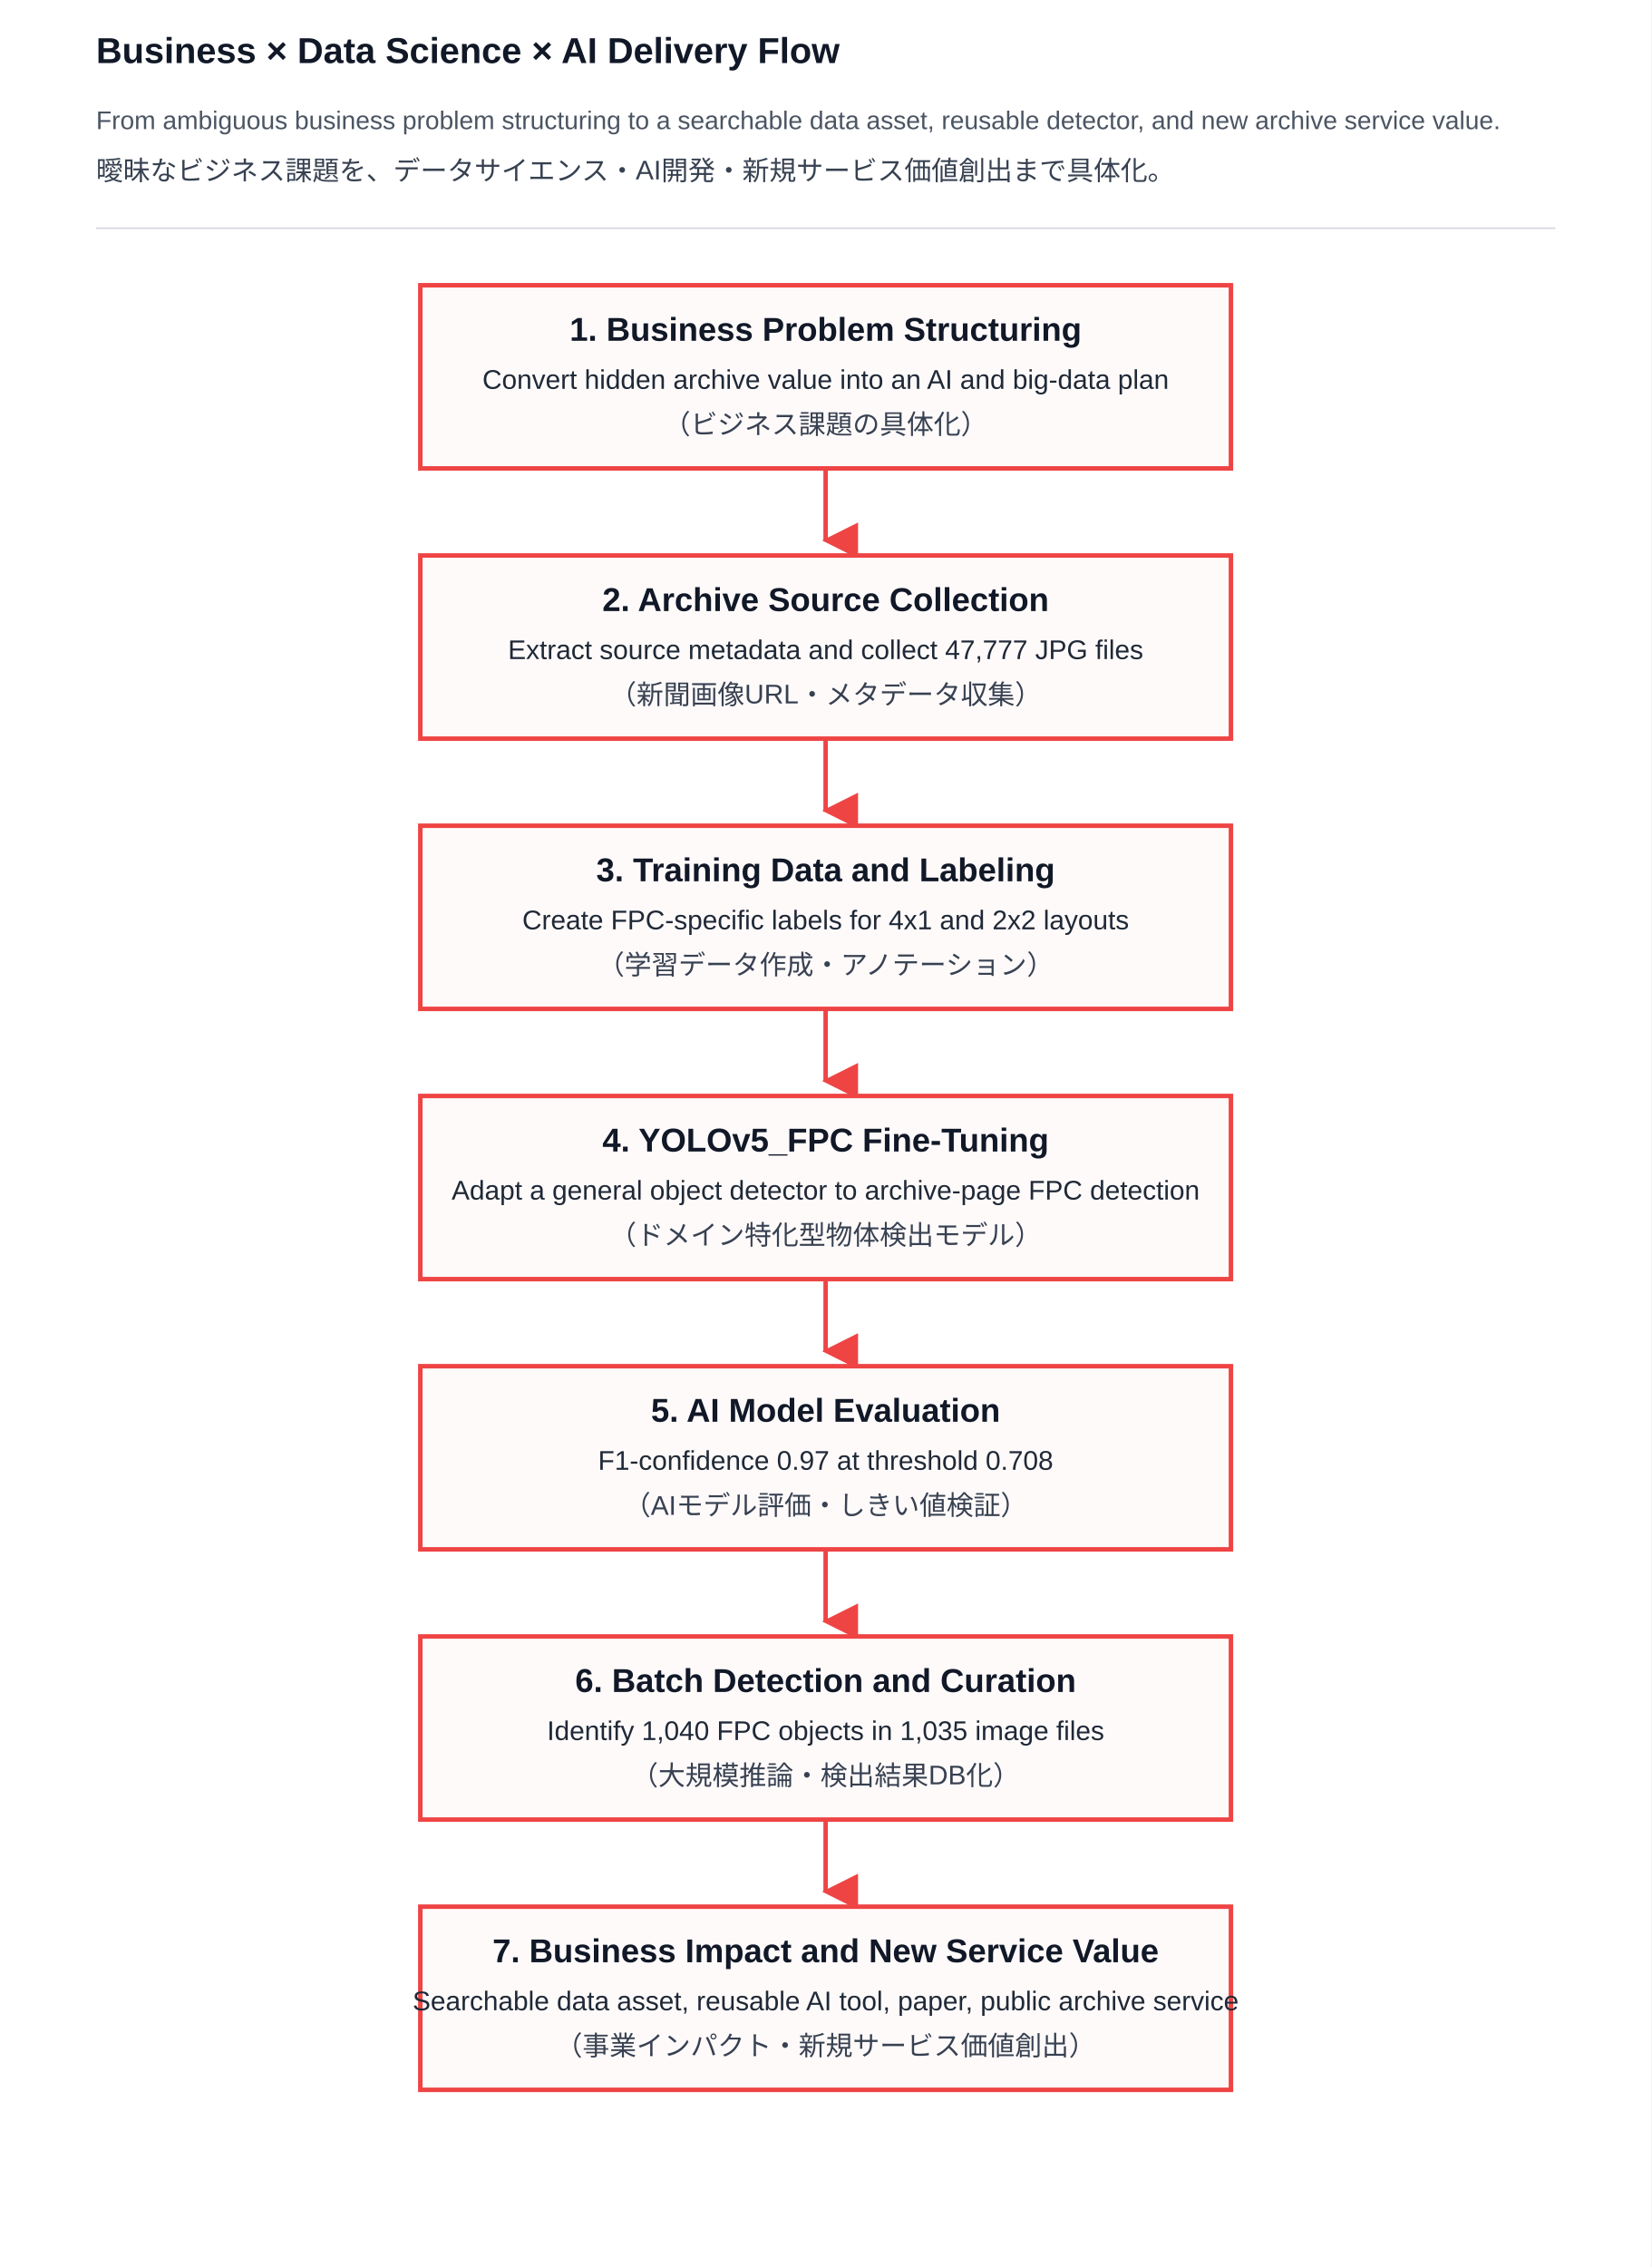
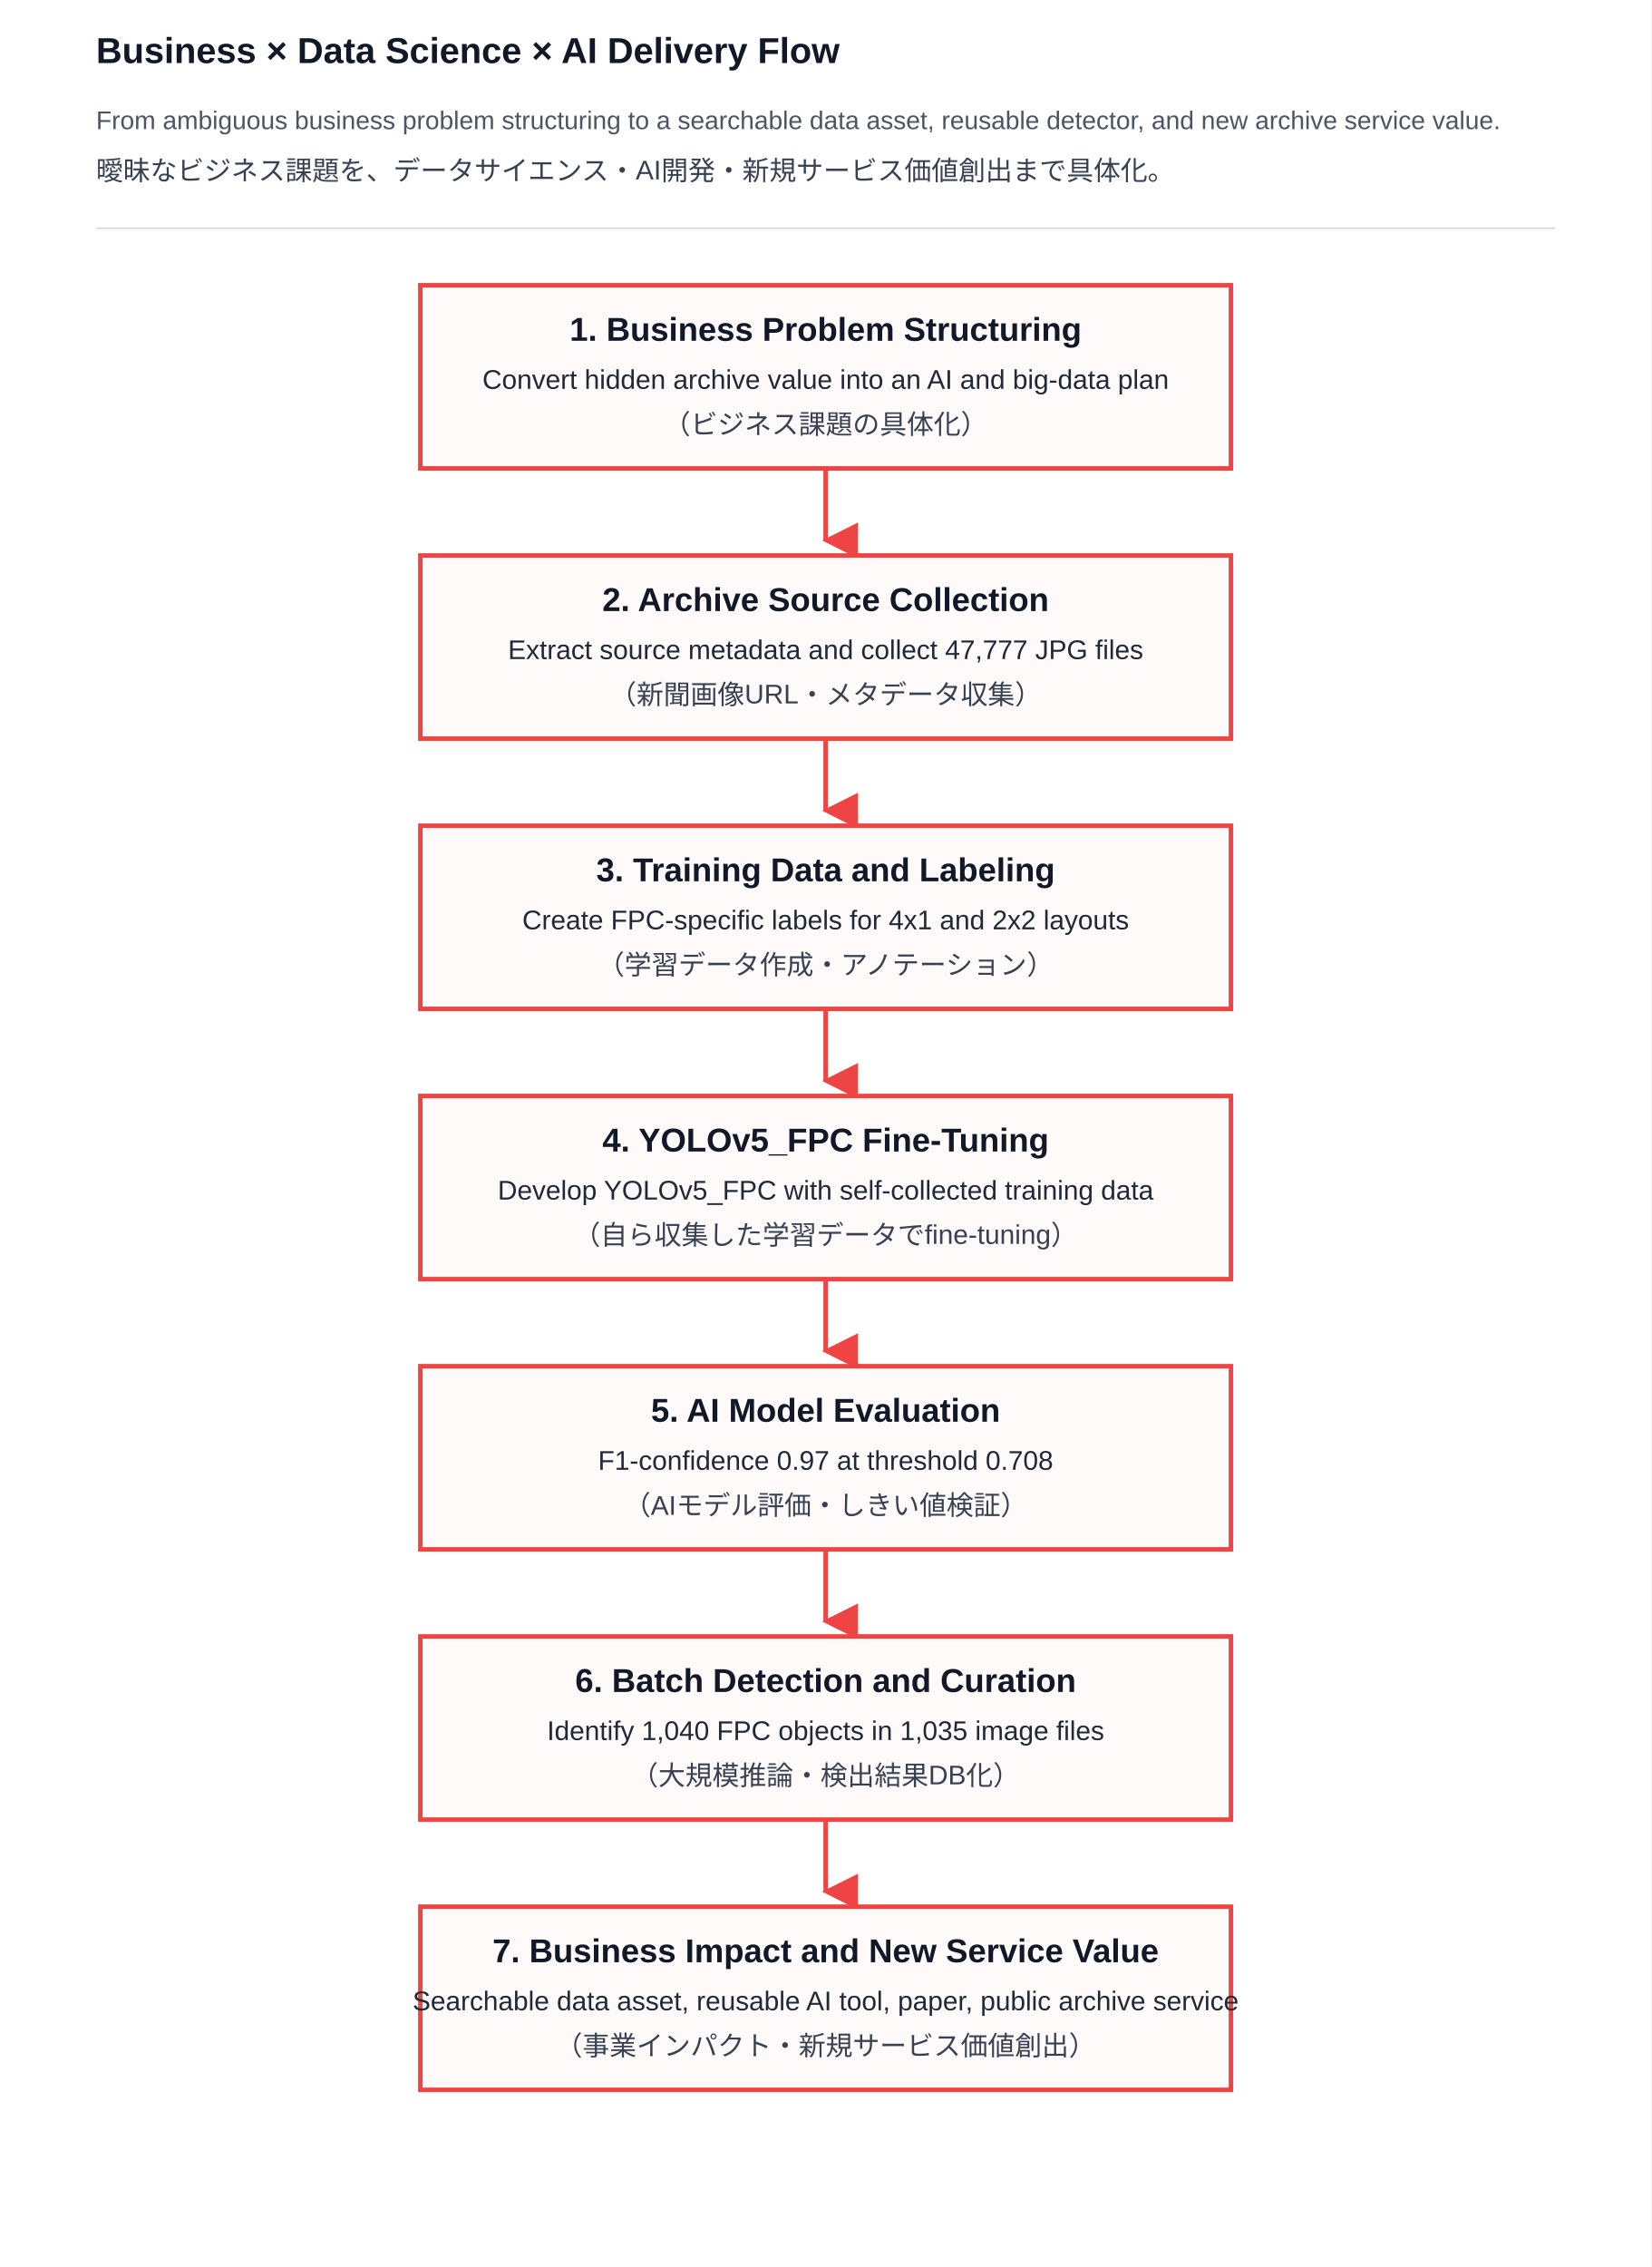
<svg xmlns="http://www.w3.org/2000/svg" width="1100" height="1510" viewBox="0 0 1100 1510" role="img" aria-labelledby="title desc">
  <defs>
    <marker id="arrow" viewBox="0 0 10 10" refX="5" refY="9" markerWidth="8" markerHeight="8" orient="auto">
      <path d="M 0 0 L 10 0 L 5 10 z" fill="#ef4444" />
    </marker>
    <style>
      .title { font: 700 24px "Segoe UI", "Yu Gothic", Meiryo, Arial, sans-serif; fill: #111827; }
      .main { font: 700 22px "Segoe UI", "Yu Gothic", Meiryo, Arial, sans-serif; fill: #111827; }
      .sub { font: 500 18px "Segoe UI", "Yu Gothic", Meiryo, Arial, sans-serif; fill: #1f2937; }
      .jp { font: 500 18px "Yu Gothic", Meiryo, "Segoe UI", Arial, sans-serif; fill: #374151; }
      .note { font: 500 17px "Segoe UI", "Yu Gothic", Meiryo, Arial, sans-serif; fill: #4b5563; }
      .box { fill: #fffafa; stroke: #ef4444; stroke-width: 3; rx: 0; }
      .line { stroke: #ef4444; stroke-width: 3; marker-end: url(#arrow); }
    </style>
  </defs>
  <rect width="1100" height="1510" fill="#ffffff" />
  <g transform="translate(64, 42)">
    <text class="title" x="0" y="0">Business × Data Science × AI Delivery Flow</text>
    <text class="note" x="0" y="44">From ambiguous business problem structuring to a searchable data asset, reusable detector, and new archive service value.</text>
    <text class="jp" x="0" y="78">曖昧なビジネス課題を、データサイエンス・AI開発・新規サービス価値創出まで具体化。</text>
    <line x1="0" y1="110" x2="972" y2="110" stroke="#d1d5db" stroke-width="1" />
  </g>
  <g text-anchor="middle">
    <g transform="translate(280, 190)">
      <rect class="box" width="540" height="122" />
      <text class="main" x="270" y="37">1. Business Problem Structuring</text>
      <text class="sub" x="270" y="69">Convert hidden archive value into an AI and big-data plan</text>
      <text class="jp" x="270" y="99">（ビジネス課題の具体化）</text>
    </g>
    <line class="line" x1="550" y1="312" x2="550" y2="360" />
    <g transform="translate(280, 370)">
      <rect class="box" width="540" height="122" />
      <text class="main" x="270" y="37">2. Archive Source Collection</text>
      <text class="sub" x="270" y="69">Extract source metadata and collect 47,777 JPG files</text>
      <text class="jp" x="270" y="99">（新聞画像URL・メタデータ収集）</text>
    </g>
    <line class="line" x1="550" y1="492" x2="550" y2="540" />
    <g transform="translate(280, 550)">
      <rect class="box" width="540" height="122" />
      <text class="main" x="270" y="37">3. Training Data and Labeling</text>
      <text class="sub" x="270" y="69">Create FPC-specific labels for 4x1 and 2x2 layouts</text>
      <text class="jp" x="270" y="99">（学習データ作成・アノテーション）</text>
    </g>
    <line class="line" x1="550" y1="672" x2="550" y2="720" />
    <g transform="translate(280, 730)">
      <rect class="box" width="540" height="122" />
      <text class="main" x="270" y="37">4. YOLOv5_FPC Fine-Tuning</text>
-       <text class="sub" x="270" y="69">Adapt a general object detector to archive-page FPC detection</text>
-       <text class="jp" x="270" y="99">（ドメイン特化型物体検出モデル）</text>
+       <text class="sub" x="270" y="69">Develop YOLOv5_FPC with self-collected training data</text>
+       <text class="jp" x="270" y="99">（自ら収集した学習データでfine-tuning）</text>
    </g>
    <line class="line" x1="550" y1="852" x2="550" y2="900" />
    <g transform="translate(280, 910)">
      <rect class="box" width="540" height="122" />
      <text class="main" x="270" y="37">5. AI Model Evaluation</text>
      <text class="sub" x="270" y="69">F1-confidence 0.97 at threshold 0.708</text>
      <text class="jp" x="270" y="99">（AIモデル評価・しきい値検証）</text>
    </g>
    <line class="line" x1="550" y1="1032" x2="550" y2="1080" />
    <g transform="translate(280, 1090)">
      <rect class="box" width="540" height="122" />
      <text class="main" x="270" y="37">6. Batch Detection and Curation</text>
      <text class="sub" x="270" y="69">Identify 1,040 FPC objects in 1,035 image files</text>
      <text class="jp" x="270" y="99">（大規模推論・検出結果DB化）</text>
    </g>
    <line class="line" x1="550" y1="1212" x2="550" y2="1260" />
    <g transform="translate(280, 1270)">
      <rect class="box" width="540" height="122" />
      <text class="main" x="270" y="37">7. Business Impact and New Service Value</text>
      <text class="sub" x="270" y="69">Searchable data asset, reusable AI tool, paper, public archive service</text>
      <text class="jp" x="270" y="99">（事業インパクト・新規サービス価値創出）</text>
    </g>
  </g>
</svg>
